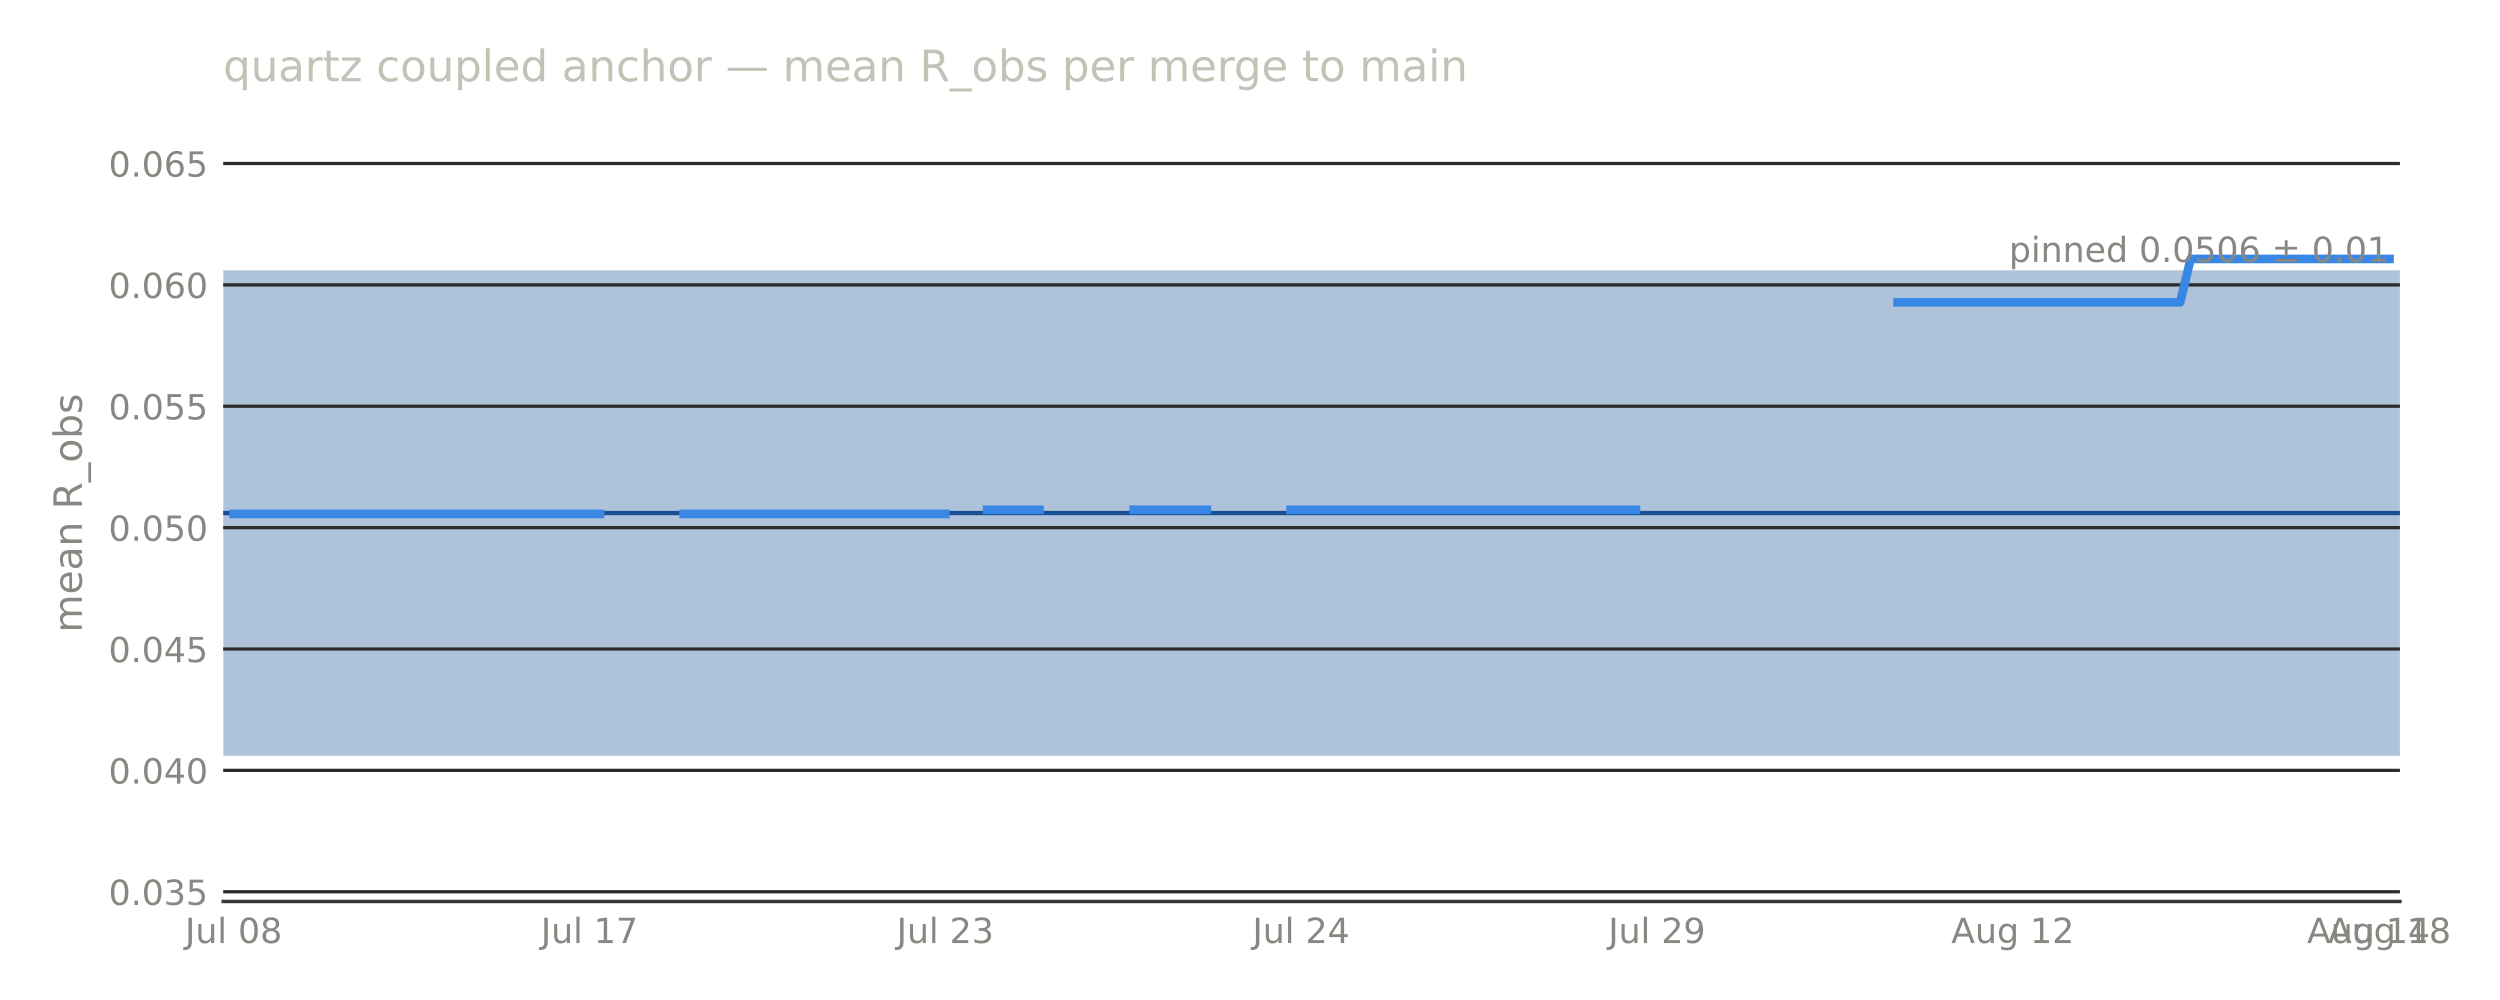
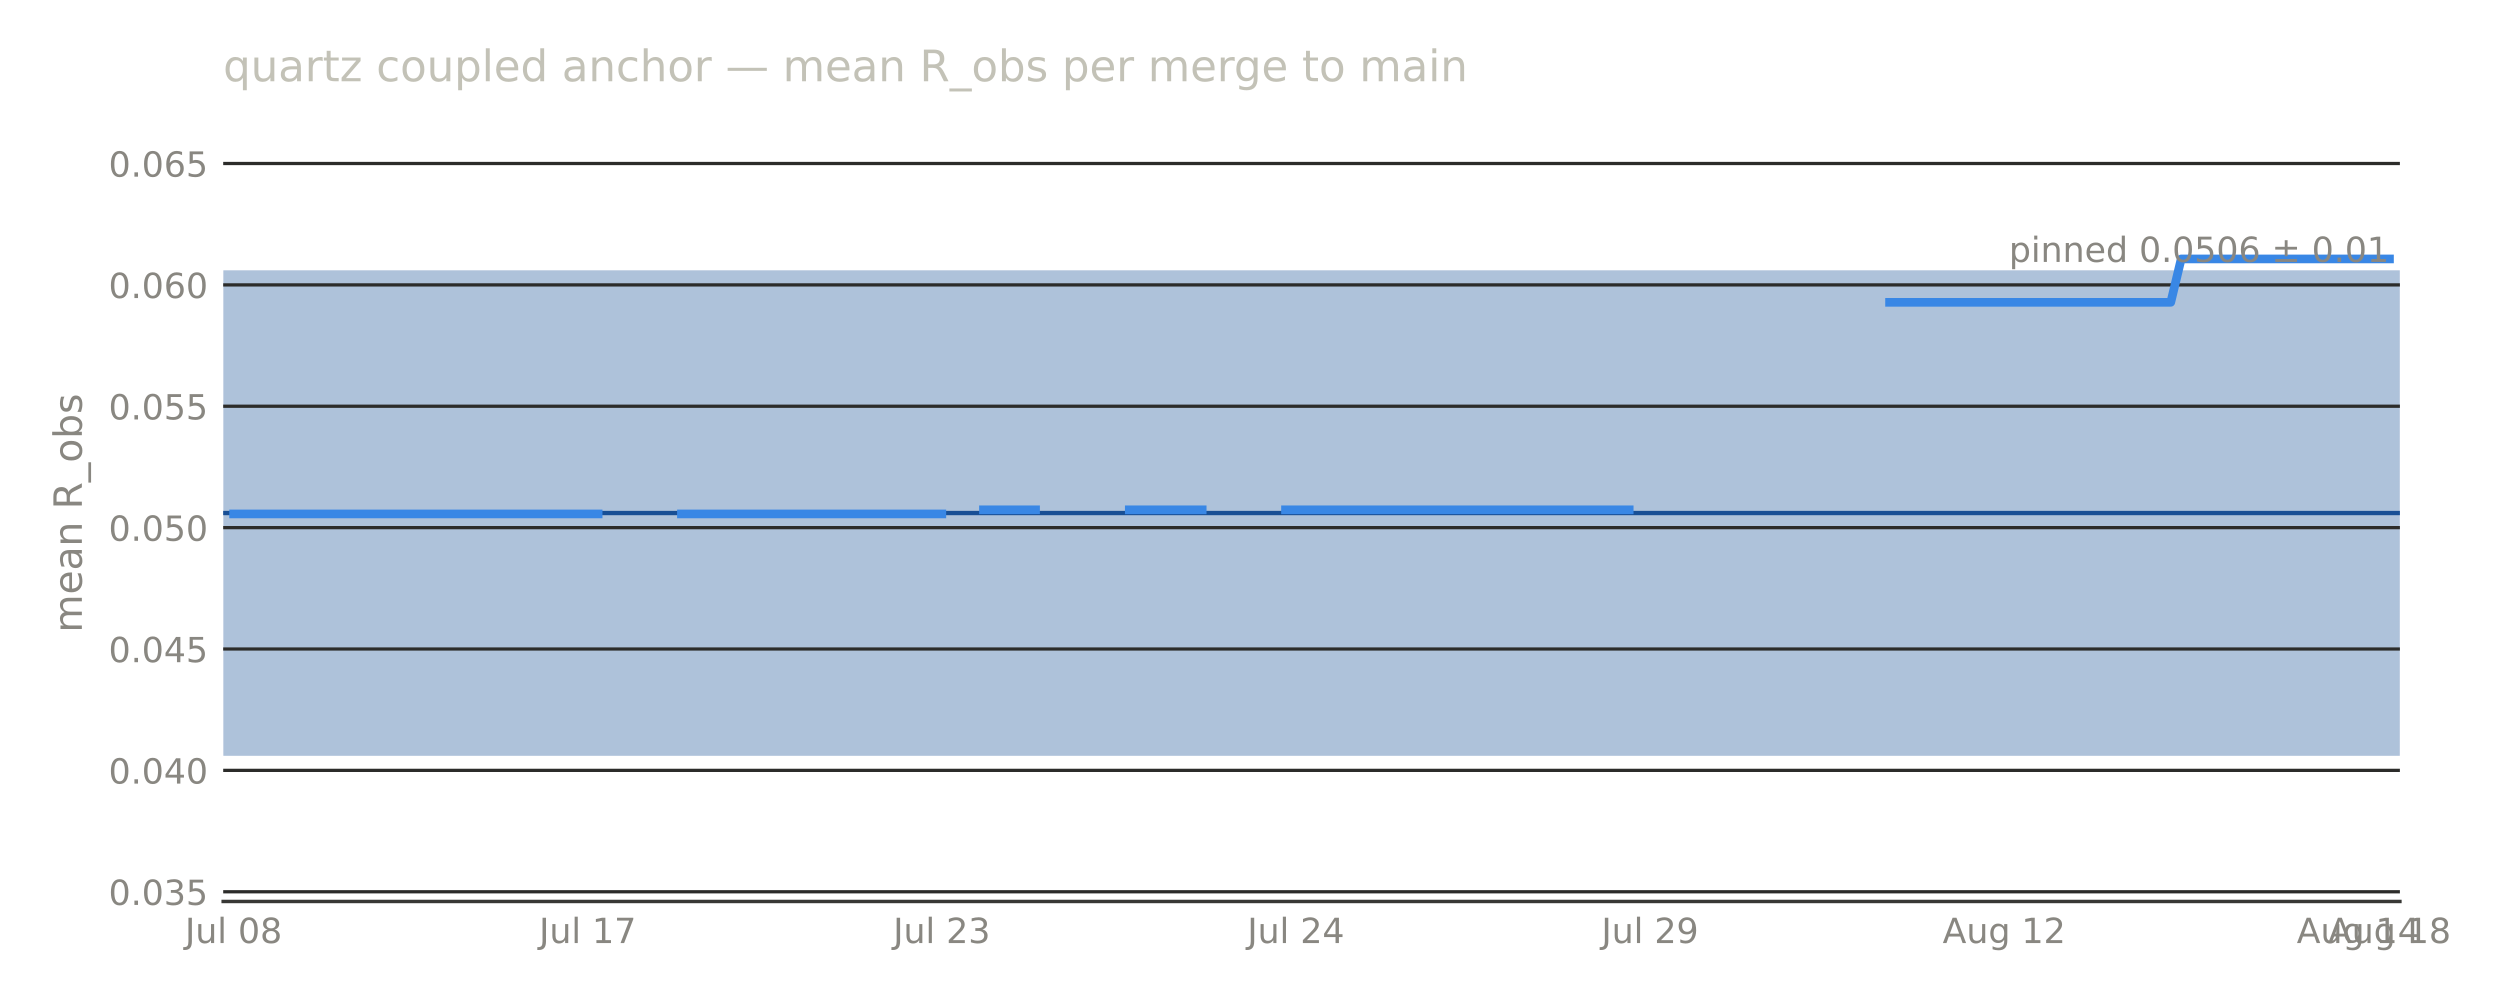
<svg xmlns="http://www.w3.org/2000/svg" width="576pt" height="230.4pt" viewBox="0 0 576 230.4" version="1.1">
  <defs>
    <style type="text/css">*{stroke-linejoin: round; stroke-linecap: butt}</style>
  </defs>
  <g id="figure_1">
    <g id="patch_1">
      <path d="M 0 230.4  L 576 230.4  L 576 0  L 0 0  L 0 230.4  z " style="fill: none; opacity: 0" />
    </g>
    <g id="axes_1">
      <g id="patch_2">
-         <path d="M 51.422 207.698  L 552.946 207.698  L 552.946 28.72  L 51.422 28.72  L 51.422 207.698  z " style="fill: none" />
+         <path d="M 51.422 207.698  L 552.936 207.698  L 552.936 28.72  L 51.422 28.72  L 51.422 207.698  z " style="fill: none" />
      </g>
      <g id="patch_3">
-         <path d="M 51.422 174.14  L 552.946 174.14  L 552.946 62.278  L 51.422 62.278  z " clip-path="url(#pf66e11e028)" style="fill: #184f95; opacity: 0.35" />
+         <path d="M 51.422 174.14  L 552.936 174.14  L 552.936 62.278  L 51.422 62.278  z " clip-path="url(#p4e2feaaec5)" style="fill: #184f95; opacity: 0.35" />
      </g>
      <g id="matplotlib.axis_1">
        <g id="xtick_1">
          <g id="line2d_1" />
          <g id="text_1">
-             <text style="font-size: 8px; font-family: 'DejaVu Sans', 'Bitstream Vera Sans', 'Computer Modern Sans Serif', 'Lucida Grande', 'Verdana', 'Geneva', 'Lucid', 'Arial', 'Helvetica', 'Avant Garde', sans-serif; text-anchor: middle; fill: #898781" x="53.833" y="217.277" transform="rotate(-0 53.83328 217.2769)">Jul 08</text>
+             <text style="font-size: 8px; font-family: 'DejaVu Sans', 'Bitstream Vera Sans', 'Computer Modern Sans Serif', 'Lucida Grande', 'Verdana', 'Geneva', 'Lucid', 'Arial', 'Helvetica', 'Avant Garde', sans-serif; text-anchor: middle; fill: #898781" x="53.822" y="217.277" transform="rotate(-0 53.8217 217.2769)">Jul 08</text>
          </g>
        </g>
        <g id="xtick_2">
          <g id="line2d_2" />
          <g id="text_2">
-             <text style="font-size: 8px; font-family: 'DejaVu Sans', 'Bitstream Vera Sans', 'Computer Modern Sans Serif', 'Lucida Grande', 'Verdana', 'Geneva', 'Lucid', 'Arial', 'Helvetica', 'Avant Garde', sans-serif; text-anchor: middle; fill: #898781" x="135.813" y="217.277" transform="rotate(-0 135.8132 217.2769)">Jul 17</text>
+             <text style="font-size: 8px; font-family: 'DejaVu Sans', 'Bitstream Vera Sans', 'Computer Modern Sans Serif', 'Lucida Grande', 'Verdana', 'Geneva', 'Lucid', 'Arial', 'Helvetica', 'Avant Garde', sans-serif; text-anchor: middle; fill: #898781" x="135.408" y="217.277" transform="rotate(-0 135.4077 217.2769)">Jul 17</text>
          </g>
        </g>
        <g id="xtick_3">
          <g id="line2d_3" />
          <g id="text_3">
-             <text style="font-size: 8px; font-family: 'DejaVu Sans', 'Bitstream Vera Sans', 'Computer Modern Sans Serif', 'Lucida Grande', 'Verdana', 'Geneva', 'Lucid', 'Arial', 'Helvetica', 'Avant Garde', sans-serif; text-anchor: middle; fill: #898781" x="217.793" y="217.277" transform="rotate(-0 217.7931 217.2769)">Jul 23</text>
+             <text style="font-size: 8px; font-family: 'DejaVu Sans', 'Bitstream Vera Sans', 'Computer Modern Sans Serif', 'Lucida Grande', 'Verdana', 'Geneva', 'Lucid', 'Arial', 'Helvetica', 'Avant Garde', sans-serif; text-anchor: middle; fill: #898781" x="216.994" y="217.277" transform="rotate(-0 216.9936 217.2769)">Jul 23</text>
          </g>
        </g>
        <g id="xtick_4">
          <g id="line2d_4" />
          <g id="text_4">
-             <text style="font-size: 8px; font-family: 'DejaVu Sans', 'Bitstream Vera Sans', 'Computer Modern Sans Serif', 'Lucida Grande', 'Verdana', 'Geneva', 'Lucid', 'Arial', 'Helvetica', 'Avant Garde', sans-serif; text-anchor: middle; fill: #898781" x="299.773" y="217.277" transform="rotate(-0 299.773 217.2769)">Jul 24</text>
+             <text style="font-size: 8px; font-family: 'DejaVu Sans', 'Bitstream Vera Sans', 'Computer Modern Sans Serif', 'Lucida Grande', 'Verdana', 'Geneva', 'Lucid', 'Arial', 'Helvetica', 'Avant Garde', sans-serif; text-anchor: middle; fill: #898781" x="298.58" y="217.277" transform="rotate(-0 298.5796 217.2769)">Jul 24</text>
          </g>
        </g>
        <g id="xtick_5">
          <g id="line2d_5" />
          <g id="text_5">
-             <text style="font-size: 8px; font-family: 'DejaVu Sans', 'Bitstream Vera Sans', 'Computer Modern Sans Serif', 'Lucida Grande', 'Verdana', 'Geneva', 'Lucid', 'Arial', 'Helvetica', 'Avant Garde', sans-serif; text-anchor: middle; fill: #898781" x="381.753" y="217.277" transform="rotate(-0 381.7529 217.2769)">Jul 29</text>
+             <text style="font-size: 8px; font-family: 'DejaVu Sans', 'Bitstream Vera Sans', 'Computer Modern Sans Serif', 'Lucida Grande', 'Verdana', 'Geneva', 'Lucid', 'Arial', 'Helvetica', 'Avant Garde', sans-serif; text-anchor: middle; fill: #898781" x="380.166" y="217.277" transform="rotate(-0 380.1656 217.2769)">Jul 29</text>
          </g>
        </g>
        <g id="xtick_6">
          <g id="line2d_6" />
          <g id="text_6">
-             <text style="font-size: 8px; font-family: 'DejaVu Sans', 'Bitstream Vera Sans', 'Computer Modern Sans Serif', 'Lucida Grande', 'Verdana', 'Geneva', 'Lucid', 'Arial', 'Helvetica', 'Avant Garde', sans-serif; text-anchor: middle; fill: #898781" x="463.733" y="217.276" transform="rotate(-0 463.7327 217.2763)">Aug 12</text>
+             <text style="font-size: 8px; font-family: 'DejaVu Sans', 'Bitstream Vera Sans', 'Computer Modern Sans Serif', 'Lucida Grande', 'Verdana', 'Geneva', 'Lucid', 'Arial', 'Helvetica', 'Avant Garde', sans-serif; text-anchor: middle; fill: #898781" x="461.752" y="217.276" transform="rotate(-0 461.7516 217.2763)">Aug 12</text>
          </g>
        </g>
        <g id="xtick_7">
          <g id="line2d_7" />
          <g id="text_7">
-             <text style="font-size: 8px; font-family: 'DejaVu Sans', 'Bitstream Vera Sans', 'Computer Modern Sans Serif', 'Lucida Grande', 'Verdana', 'Geneva', 'Lucid', 'Arial', 'Helvetica', 'Avant Garde', sans-serif; text-anchor: middle; fill: #898781" x="545.713" y="217.276" transform="rotate(-0 545.7126 217.2763)">Aug 14</text>
+             <text style="font-size: 8px; font-family: 'DejaVu Sans', 'Bitstream Vera Sans', 'Computer Modern Sans Serif', 'Lucida Grande', 'Verdana', 'Geneva', 'Lucid', 'Arial', 'Helvetica', 'Avant Garde', sans-serif; text-anchor: middle; fill: #898781" x="543.338" y="217.276" transform="rotate(-0 543.3375 217.2763)">Aug 14</text>
          </g>
        </g>
        <g id="xtick_8">
          <g id="line2d_8" />
          <g id="text_8">
-             <text style="font-size: 8px; font-family: 'DejaVu Sans', 'Bitstream Vera Sans', 'Computer Modern Sans Serif', 'Lucida Grande', 'Verdana', 'Geneva', 'Lucid', 'Arial', 'Helvetica', 'Avant Garde', sans-serif; text-anchor: middle; fill: #898781" x="550.535" y="217.276" transform="rotate(-0 550.535 217.2763)">Aug 18</text>
+             <text style="font-size: 8px; font-family: 'DejaVu Sans', 'Bitstream Vera Sans', 'Computer Modern Sans Serif', 'Lucida Grande', 'Verdana', 'Geneva', 'Lucid', 'Arial', 'Helvetica', 'Avant Garde', sans-serif; text-anchor: middle; fill: #898781" x="550.536" y="217.276" transform="rotate(-0 550.5363 217.2763)">Aug 18</text>
          </g>
        </g>
      </g>
      <g id="matplotlib.axis_2">
        <g id="ytick_1">
          <g id="line2d_9">
-             <path d="M 51.422 205.461  L 552.946 205.461  " clip-path="url(#pf66e11e028)" style="fill: none; stroke: #2c2c2a; stroke-width: 0.75; stroke-linecap: square" />
+             <path d="M 51.422 205.461  L 552.936 205.461  " clip-path="url(#p4e2feaaec5)" style="fill: none; stroke: #2c2c2a; stroke-width: 0.75; stroke-linecap: square" />
          </g>
          <g id="line2d_10" />
          <g id="text_9">
            <text style="font-size: 8px; font-family: 'DejaVu Sans', 'Bitstream Vera Sans', 'Computer Modern Sans Serif', 'Lucida Grande', 'Verdana', 'Geneva', 'Lucid', 'Arial', 'Helvetica', 'Avant Garde', sans-serif; text-anchor: end; fill: #898781" x="47.922" y="208.5" transform="rotate(-0 47.92211 208.5)">0.035</text>
          </g>
        </g>
        <g id="ytick_2">
          <g id="line2d_11">
-             <path d="M 51.422 177.496  L 552.946 177.496  " clip-path="url(#pf66e11e028)" style="fill: none; stroke: #2c2c2a; stroke-width: 0.75; stroke-linecap: square" />
+             <path d="M 51.422 177.496  L 552.936 177.496  " clip-path="url(#p4e2feaaec5)" style="fill: none; stroke: #2c2c2a; stroke-width: 0.75; stroke-linecap: square" />
          </g>
          <g id="line2d_12" />
          <g id="text_10">
            <text style="font-size: 8px; font-family: 'DejaVu Sans', 'Bitstream Vera Sans', 'Computer Modern Sans Serif', 'Lucida Grande', 'Verdana', 'Geneva', 'Lucid', 'Arial', 'Helvetica', 'Avant Garde', sans-serif; text-anchor: end; fill: #898781" x="47.922" y="180.535" transform="rotate(-0 47.92211 180.5346)">0.040</text>
          </g>
        </g>
        <g id="ytick_3">
          <g id="line2d_13">
-             <path d="M 51.422 149.53  L 552.946 149.53  " clip-path="url(#pf66e11e028)" style="fill: none; stroke: #2c2c2a; stroke-width: 0.75; stroke-linecap: square" />
+             <path d="M 51.422 149.53  L 552.936 149.53  " clip-path="url(#p4e2feaaec5)" style="fill: none; stroke: #2c2c2a; stroke-width: 0.75; stroke-linecap: square" />
          </g>
          <g id="line2d_14" />
          <g id="text_11">
            <text style="font-size: 8px; font-family: 'DejaVu Sans', 'Bitstream Vera Sans', 'Computer Modern Sans Serif', 'Lucida Grande', 'Verdana', 'Geneva', 'Lucid', 'Arial', 'Helvetica', 'Avant Garde', sans-serif; text-anchor: end; fill: #898781" x="47.922" y="152.569" transform="rotate(-0 47.92211 152.5693)">0.045</text>
          </g>
        </g>
        <g id="ytick_4">
          <g id="line2d_15">
-             <path d="M 51.422 121.565  L 552.946 121.565  " clip-path="url(#pf66e11e028)" style="fill: none; stroke: #2c2c2a; stroke-width: 0.75; stroke-linecap: square" />
+             <path d="M 51.422 121.565  L 552.936 121.565  " clip-path="url(#p4e2feaaec5)" style="fill: none; stroke: #2c2c2a; stroke-width: 0.75; stroke-linecap: square" />
          </g>
          <g id="line2d_16" />
          <g id="text_12">
            <text style="font-size: 8px; font-family: 'DejaVu Sans', 'Bitstream Vera Sans', 'Computer Modern Sans Serif', 'Lucida Grande', 'Verdana', 'Geneva', 'Lucid', 'Arial', 'Helvetica', 'Avant Garde', sans-serif; text-anchor: end; fill: #898781" x="47.922" y="124.604" transform="rotate(-0 47.92211 124.604)">0.050</text>
          </g>
        </g>
        <g id="ytick_5">
          <g id="line2d_17">
-             <path d="M 51.422 93.6  L 552.946 93.6  " clip-path="url(#pf66e11e028)" style="fill: none; stroke: #2c2c2a; stroke-width: 0.75; stroke-linecap: square" />
+             <path d="M 51.422 93.6  L 552.936 93.6  " clip-path="url(#p4e2feaaec5)" style="fill: none; stroke: #2c2c2a; stroke-width: 0.75; stroke-linecap: square" />
          </g>
          <g id="line2d_18" />
          <g id="text_13">
            <text style="font-size: 8px; font-family: 'DejaVu Sans', 'Bitstream Vera Sans', 'Computer Modern Sans Serif', 'Lucida Grande', 'Verdana', 'Geneva', 'Lucid', 'Arial', 'Helvetica', 'Avant Garde', sans-serif; text-anchor: end; fill: #898781" x="47.922" y="96.639" transform="rotate(-0 47.92211 96.63863)">0.055</text>
          </g>
        </g>
        <g id="ytick_6">
          <g id="line2d_19">
-             <path d="M 51.422 65.634  L 552.946 65.634  " clip-path="url(#pf66e11e028)" style="fill: none; stroke: #2c2c2a; stroke-width: 0.75; stroke-linecap: square" />
+             <path d="M 51.422 65.634  L 552.936 65.634  " clip-path="url(#p4e2feaaec5)" style="fill: none; stroke: #2c2c2a; stroke-width: 0.75; stroke-linecap: square" />
          </g>
          <g id="line2d_20" />
          <g id="text_14">
            <text style="font-size: 8px; font-family: 'DejaVu Sans', 'Bitstream Vera Sans', 'Computer Modern Sans Serif', 'Lucida Grande', 'Verdana', 'Geneva', 'Lucid', 'Arial', 'Helvetica', 'Avant Garde', sans-serif; text-anchor: end; fill: #898781" x="47.922" y="68.673" transform="rotate(-0 47.92211 68.6733)">0.060</text>
          </g>
        </g>
        <g id="ytick_7">
          <g id="line2d_21">
-             <path d="M 51.422 37.669  L 552.946 37.669  " clip-path="url(#pf66e11e028)" style="fill: none; stroke: #2c2c2a; stroke-width: 0.75; stroke-linecap: square" />
+             <path d="M 51.422 37.669  L 552.936 37.669  " clip-path="url(#p4e2feaaec5)" style="fill: none; stroke: #2c2c2a; stroke-width: 0.75; stroke-linecap: square" />
          </g>
          <g id="line2d_22" />
          <g id="text_15">
            <text style="font-size: 8px; font-family: 'DejaVu Sans', 'Bitstream Vera Sans', 'Computer Modern Sans Serif', 'Lucida Grande', 'Verdana', 'Geneva', 'Lucid', 'Arial', 'Helvetica', 'Avant Garde', sans-serif; text-anchor: end; fill: #898781" x="47.922" y="40.708" transform="rotate(-0 47.92211 40.70797)">0.065</text>
          </g>
        </g>
        <g id="text_16">
          <text style="font-size: 9px; font-family: 'DejaVu Sans', 'Bitstream Vera Sans', 'Computer Modern Sans Serif', 'Lucida Grande', 'Verdana', 'Geneva', 'Lucid', 'Arial', 'Helvetica', 'Avant Garde', sans-serif; text-anchor: middle; fill: #898781" x="18.858" y="118.209" transform="rotate(-90 18.8575 118.2091)">mean R_obs</text>
        </g>
      </g>
      <g id="line2d_23">
-         <path d="M 51.422 118.209  L 552.946 118.209  " clip-path="url(#pf66e11e028)" style="fill: none; stroke: #184f95; stroke-linecap: square" />
+         <path d="M 51.422 118.209  L 552.936 118.209  " clip-path="url(#p4e2feaaec5)" style="fill: none; stroke: #184f95; stroke-linecap: square" />
      </g>
      <g id="patch_4">
-         <path d="M 51.422 207.698  L 552.946 207.698  " style="fill: none; stroke: #383835; stroke-width: 0.8; stroke-linejoin: miter; stroke-linecap: square" />
+         <path d="M 51.422 207.698  L 552.936 207.698  " style="fill: none; stroke: #383835; stroke-width: 0.8; stroke-linejoin: miter; stroke-linecap: square" />
      </g>
      <g id="line2d_24">
-         <path d="M 53.833 118.409  L 138.224 118.409  M 157.514 118.409  L 217.793 118.409  M 227.438 117.455  L 239.494 117.455  M 261.194 117.455  L 278.072 117.455  M 297.362 117.455  L 376.931 117.455  M 437.21 69.652  L 502.312 69.652  L 504.723 59.661  L 550.535 59.661  L 550.535 59.661  " clip-path="url(#pf66e11e028)" style="fill: none; stroke: #3987e5; stroke-width: 2; stroke-linecap: square" />
+         <path d="M 53.822 118.409  L 137.807 118.409  M 157.004 118.409  L 216.994 118.409  M 226.592 117.455  L 238.59 117.455  M 260.186 117.455  L 276.983 117.455  M 296.18 117.455  L 375.366 117.455  M 435.356 69.652  L 500.145 69.652  L 502.545 59.661  L 550.536 59.661  L 550.536 59.661  " clip-path="url(#p4e2feaaec5)" style="fill: none; stroke: #3987e5; stroke-width: 2; stroke-linecap: square" />
      </g>
      <g id="text_17">
-         <text style="font-size: 8px; font-family: 'DejaVu Sans', 'Bitstream Vera Sans', 'Computer Modern Sans Serif', 'Lucida Grande', 'Verdana', 'Geneva', 'Lucid', 'Arial', 'Helvetica', 'Avant Garde', sans-serif; text-anchor: end; fill: #898781" x="550.439" y="60.357" transform="rotate(-0 550.4385 60.35652)">pinned 0.0506 ± 0.01</text>
+         <text style="font-size: 8px; font-family: 'DejaVu Sans', 'Bitstream Vera Sans', 'Computer Modern Sans Serif', 'Lucida Grande', 'Verdana', 'Geneva', 'Lucid', 'Arial', 'Helvetica', 'Avant Garde', sans-serif; text-anchor: end; fill: #898781" x="550.428" y="60.357" transform="rotate(-0 550.4283 60.35652)">pinned 0.0506 ± 0.01</text>
      </g>
      <g id="text_18">
        <text style="font-size: 10px; font-family: 'DejaVu Sans', 'Bitstream Vera Sans', 'Computer Modern Sans Serif', 'Lucida Grande', 'Verdana', 'Geneva', 'Lucid', 'Arial', 'Helvetica', 'Avant Garde', sans-serif; text-anchor: start; fill: #c3c2b7" x="51.422" y="18.72" transform="rotate(-0 51.42211 18.72)">quartz coupled anchor — mean R_obs per merge to main</text>
      </g>
    </g>
  </g>
  <defs>
-     <clipPath id="pf66e11e028">
-       <rect x="51.422" y="28.72" width="501.524" height="178.978" />
+     <clipPath id="p4e2feaaec5">
+       <rect x="51.422" y="28.72" width="501.514" height="178.978" />
    </clipPath>
  </defs>
</svg>
